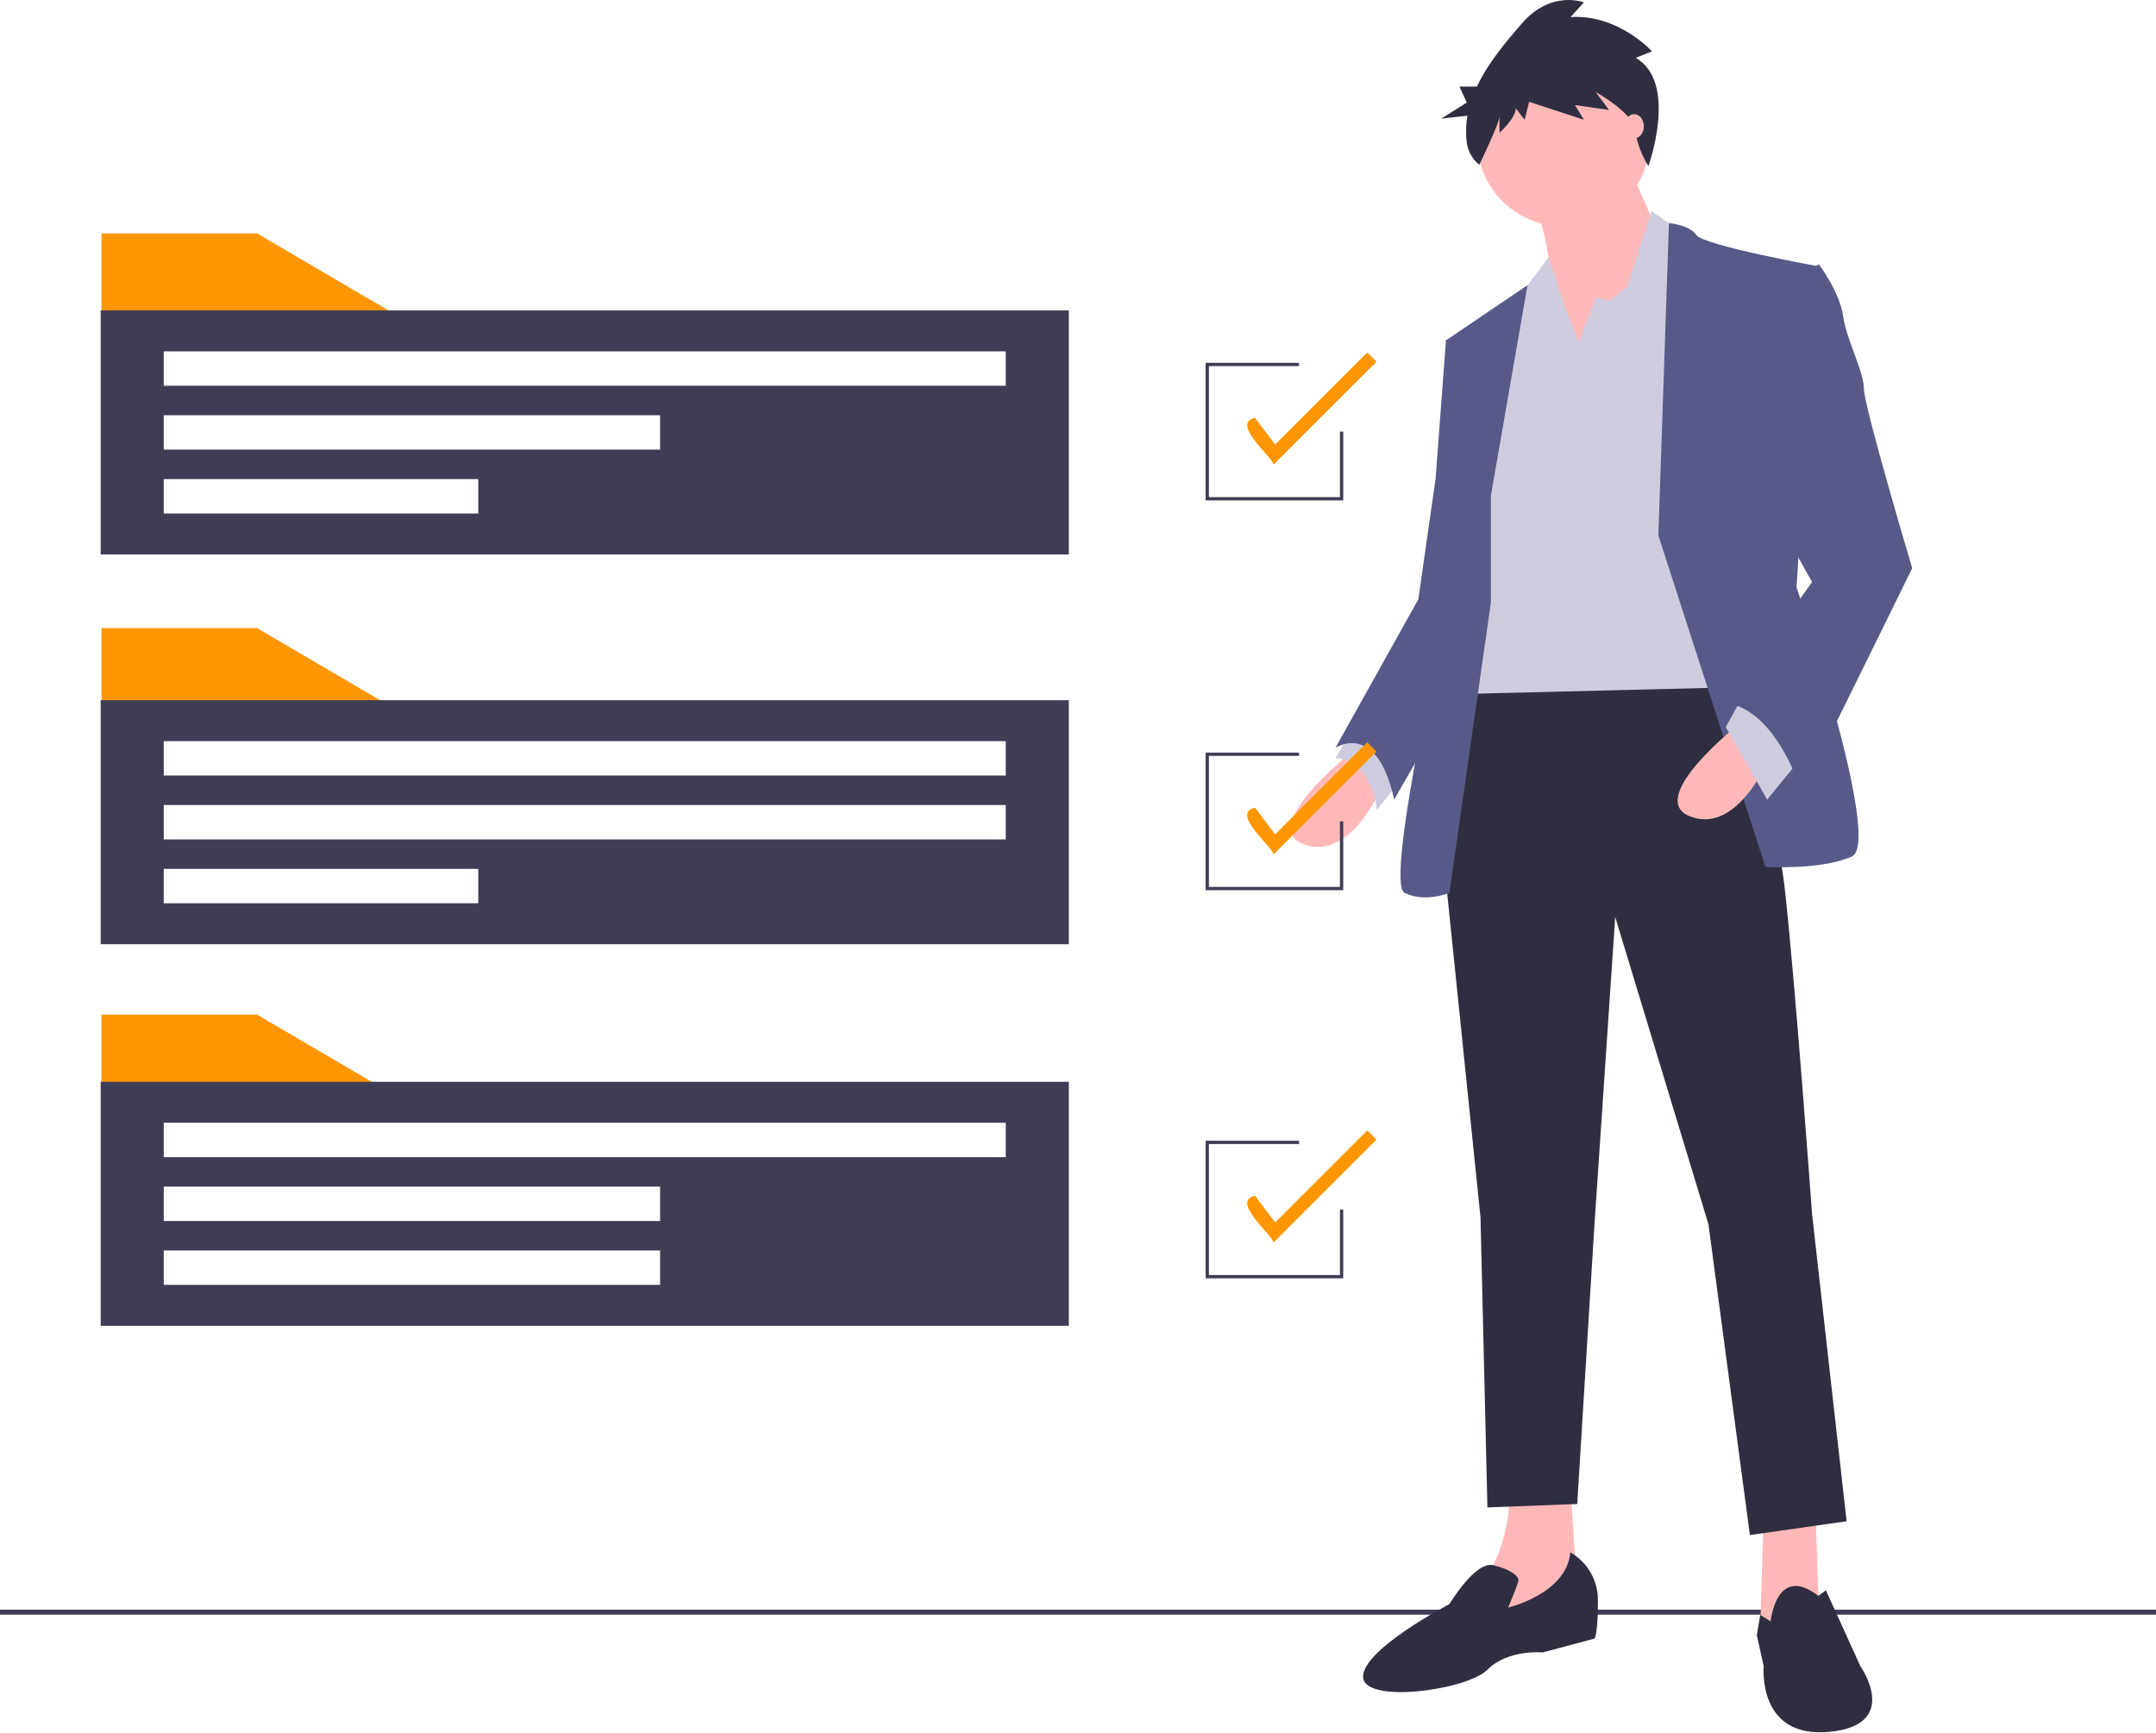
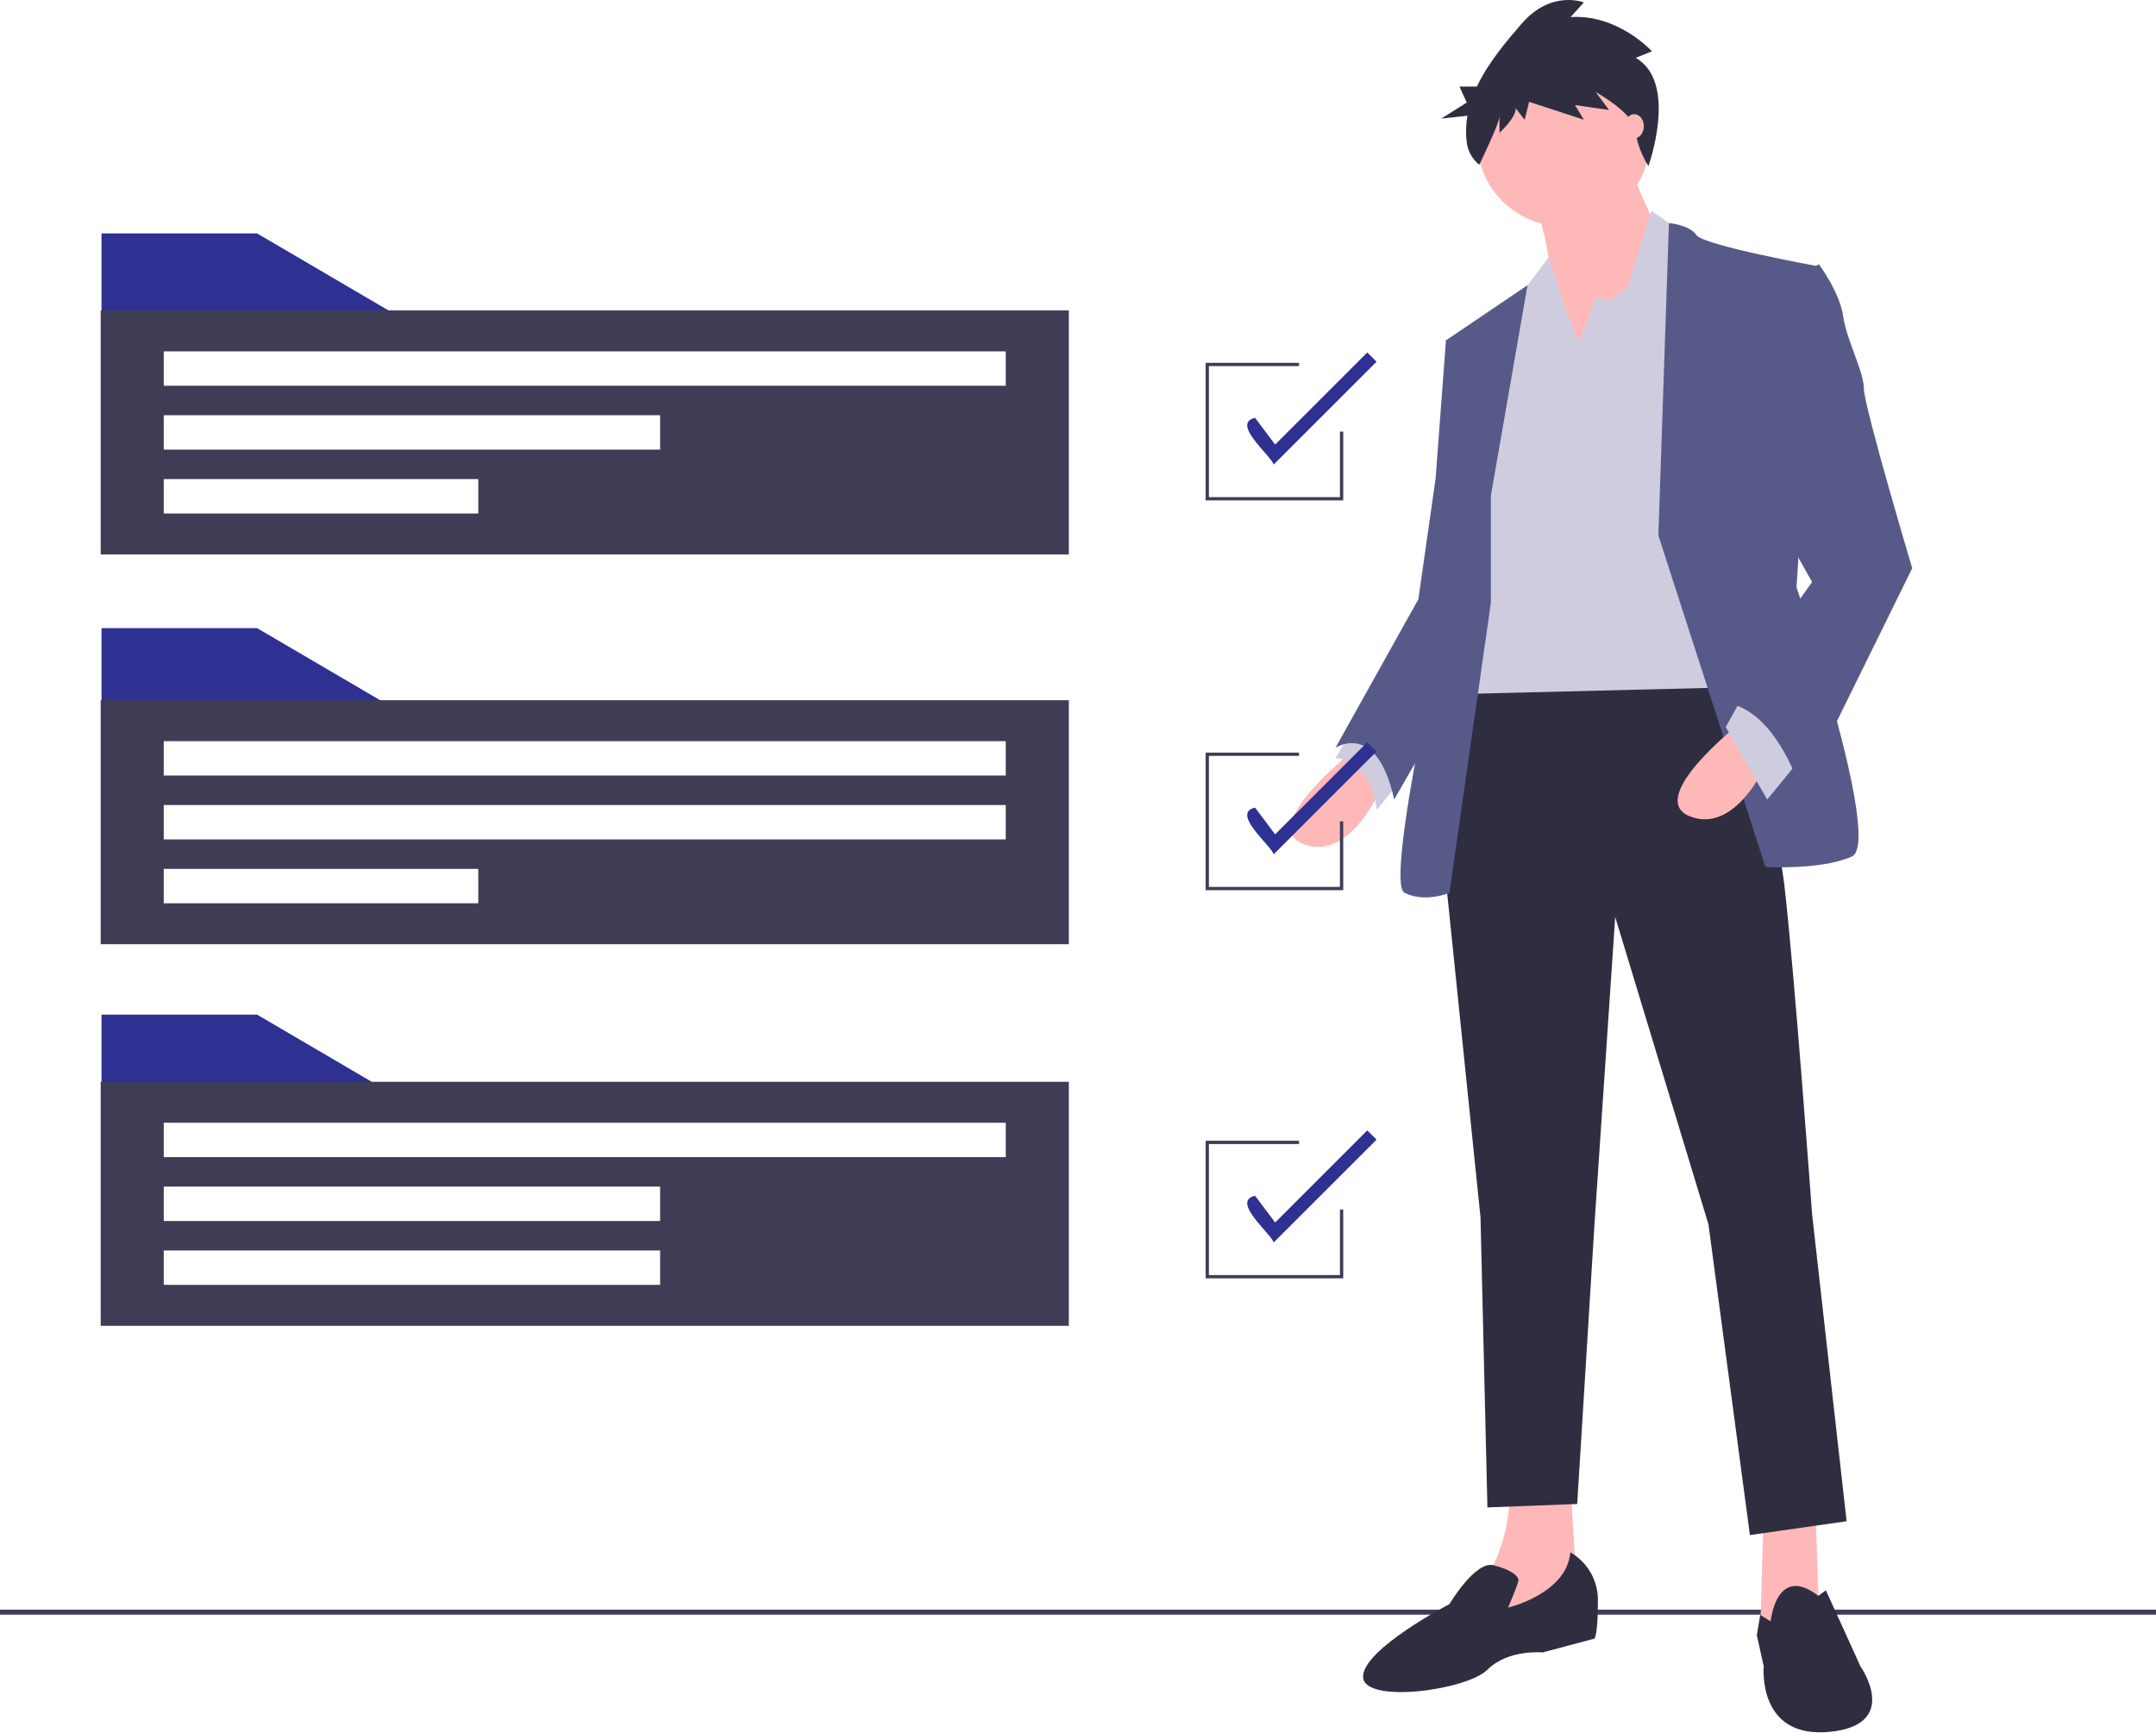
<svg xmlns="http://www.w3.org/2000/svg" height="774.364" viewBox="0 0 963.51 774.364" width="963.51">
  <path d="m0 719.526h963.51v2.241h-963.51z" fill="#3f3d56" />
  <path d="m722.77 398.628s-43.217 33.956-21.609 41.674 35.5-27.783 35.5-27.783z" fill="#ffb8b8" transform="translate(-118.2452 -62.8178)" />
  <path d="m724.313 386.28-9.261 15.435s15.435 0 18.522 23.152l12.348-15.435z" fill="#cfcce0" transform="translate(-118.2452 -62.8178)" />
  <path d="m811.35 675.375 1.544 46.304-18.522 10.804-7.717-4.63 1.543-52.478z" fill="#ffb8b8" />
  <g transform="translate(-118.2452 -62.8178)">
    <path d="m820.009 725.845 3.087 49.391-43.217 18.522 3.087-26.239s12.348-20.065 9.261-41.674z" fill="#ffb8b8" />
    <path d="m886.378 353.868s24.696 64.826 29.326 104.956 12.348 146.63 12.348 146.63l15.435 137.369-43.217 6.174-18.522-138.913-41.674-137.369-9.261 137.369-7.717 125.021-40.13 1.543-3.087-129.652-16.978-165.152 9.261-78.717z" fill="#2f2e41" />
    <path d="m909.53 787.584s2.532-25.923 21.331-11.418l3.365-2.473 15.435 33.956s18.522 26.239-13.891 29.326-29.326-29.326-29.326-29.326l-3.087-13.891 1.543-9.097z" fill="#2f2e41" />
    <path d="m820.009 756.714a24.521 24.521 0 0 1 12.348 21.609c0 15.435-1.543 16.978-1.543 16.978l-23.152 6.174s-15.435-1.543-24.696 7.717-55.565 15.435-55.565 3.087 38.587-32.413 38.587-32.413 11.459-19.352 19.621-17.393 11.249 5.046 11.249 6.589-4.63 12.348-4.63 12.348 26.239-6.174 27.782-24.696z" fill="#2f2e41" />
  </g>
  <circle cx="698.677" cy="62.616" fill="#ffb8b8" r="38.587" />
  <path d="m845.476 135.466 16.978 38.587-46.304 66.369s-3.087-72.543-12.348-84.891 41.674-20.065 41.674-20.065z" fill="#ffb8b8" transform="translate(-118.2452 -62.8178)" />
  <path d="m705.622 152.909 7.718-20.065 6.173 1.543 7.718-6.174 10.804-33.956 15.435 10.804 20.065 202.195-125.021 3.087 16.978-140.456 15.435-40.13 11.141-14.729 7.38 22.446z" fill="#cfcce0" />
  <path d="m859.367 302.161 4.723-139.62s9.168.707 12.255 5.337 54.022 13.891 54.022 13.891l-9.261 143.543s38.587 114.217 24.696 120.391-38.587 4.63-38.587 4.63z" fill="#575a89" transform="translate(-118.2452 -62.8178)" />
  <path d="m784.509 284.411 16.374-94.098-36.439 24.642 9.261 67.913-7.717 46.304s-29.326 128.108-20.065 132.739 20.065 0 20.065 0l18.522-129.652z" fill="#575a89" transform="translate(-118.2452 -62.8178)" />
  <path d="m775.248 211.868-10.804 3.087-4.63 61.739-7.717 54.022-37.043 66.369s18.522-12.348 26.239 23.152l40.796-71.026z" fill="#575a89" transform="translate(-118.2452 -62.8178)" />
  <path d="m895.639 386.28s-43.217 33.956-21.609 41.674 35.5-27.783 35.5-27.783z" fill="#ffb8b8" transform="translate(-118.2452 -62.8178)" />
  <path d="m803.633 340.441-13.891 16.978-18.522-32.413 7.717-13.891z" fill="#cfcce0" />
  <path d="m918.791 187.172 12.348-6.174s9.261 12.348 10.804 23.152 9.261 24.696 9.261 32.413 21.609 80.261 21.609 80.261l-49.391 100.326s-10.804-37.043-33.956-40.13l38.587-54.022-21.609-38.587z" fill="#575a89" transform="translate(-118.2452 -62.8178)" />
  <path d="m849.225 88.668 7.276-2.913s-15.214-16.75-36.382-15.294l5.954-6.554s-14.553-5.826-27.783 9.467c-6.955 8.039-15.001 17.489-20.018 28.135h-7.793l3.252 7.161-11.383 7.161 11.684-1.286a40.018 40.018 0 0 0 -.317 11.878 15.369 15.369 0 0 0 5.628 10.054s9.024-18.679 9.024-21.592v7.283s7.276-6.554 7.276-10.924l3.969 5.098 1.984-8.011 24.475 8.011-3.969-6.554 15.214 2.185-5.954-8.011s17.199 9.467 17.86 17.478c.661 8.011 5.696 15.602 5.696 15.602s13.488-37.45-5.696-48.374z" fill="#2f2e41" transform="translate(-118.2452 -62.8178)" />
  <ellipse cx="730.318" cy="56.442" fill="#ffb8b8" rx="4.322" ry="5.402" />
-   <path d="m178.601 318.118h-133.24v-37.336h69.549z" fill="#fe9603" />
+   <path d="m178.601 318.118h-133.24v-37.336h69.549z" fill="#2e3192" />
  <path d="m163.24 375.811v109.081h432.665v-109.081zm168.747 90.779h-140.561v-15.374h140.561zm235.733-28.552h-376.294v-15.374h376.294zm0-28.551h-376.294v-15.374h376.294z" fill="#3f3d56" transform="translate(-118.2452 -62.8178)" />
-   <path d="m178.601 141.685h-133.24v-37.337h69.549z" fill="#fe9603" />
+   <path d="m178.601 141.685h-133.24v-37.337h69.549z" fill="#2e3192" />
  <path d="m163.24 201.574v109.081h432.665v-109.081zm168.747 90.779h-140.561v-15.374h140.561zm81.262-28.551h-221.823v-15.374h221.823zm154.471-28.551h-376.294v-15.374h376.294z" fill="#3f3d56" transform="translate(-118.2452 -62.8178)" />
-   <path d="m178.601 490.891h-133.24v-37.336h69.549z" fill="#fe9603" />
+   <path d="m178.601 490.891h-133.24v-37.336h69.549z" fill="#2e3192" />
  <path d="m163.24 546.388v109.081h432.665v-109.081zm250.009 90.779h-221.823v-15.374h221.823zm0-28.551h-221.823v-15.374h221.823zm154.471-28.551h-376.294v-15.374h376.294z" fill="#3f3d56" transform="translate(-118.2452 -62.8178)" />
  <path d="m600.285 223.679h-61.496v-61.496h41.73v1.464h-40.265v58.568h58.567v-29.284h1.464z" fill="#3f3d56" />
-   <path d="m687.466 270.456c-1.421-4.196-19.242-18.46-8.322-20.857l8.955 11.941 41.172-41.171 4.141 4.141z" fill="#fe9603" transform="translate(-118.2452 -62.8178)" />
+   <path d="m687.466 270.456c-1.421-4.196-19.242-18.46-8.322-20.857l8.955 11.941 41.172-41.171 4.141 4.141z" fill="#2e3192" transform="translate(-118.2452 -62.8178)" />
  <path d="m600.285 397.916h-61.496v-61.496h41.73v1.465h-40.265v58.567h58.567v-29.284h1.464z" fill="#3f3d56" />
-   <path d="m687.466 444.694c-1.421-4.196-19.242-18.46-8.322-20.857l8.955 11.941 41.172-41.171 4.141 4.141z" fill="#fe9603" transform="translate(-118.2452 -62.8178)" />
+   <path d="m687.466 444.694c-1.421-4.196-19.242-18.46-8.322-20.857l8.955 11.941 41.172-41.171 4.141 4.141z" fill="#2e3192" transform="translate(-118.2452 -62.8178)" />
  <path d="m600.285 571.421h-61.496v-61.495h41.73v1.464h-40.265v58.567h58.567v-29.284h1.464z" fill="#3f3d56" />
-   <path d="m687.466 618.199c-1.421-4.196-19.242-18.46-8.322-20.857l8.955 11.941 41.172-41.171 4.141 4.141z" fill="#fe9603" transform="translate(-118.2452 -62.8178)" />
+   <path d="m687.466 618.199c-1.421-4.196-19.242-18.46-8.322-20.857l8.955 11.941 41.172-41.171 4.141 4.141z" fill="#2e3192" transform="translate(-118.2452 -62.8178)" />
</svg>
